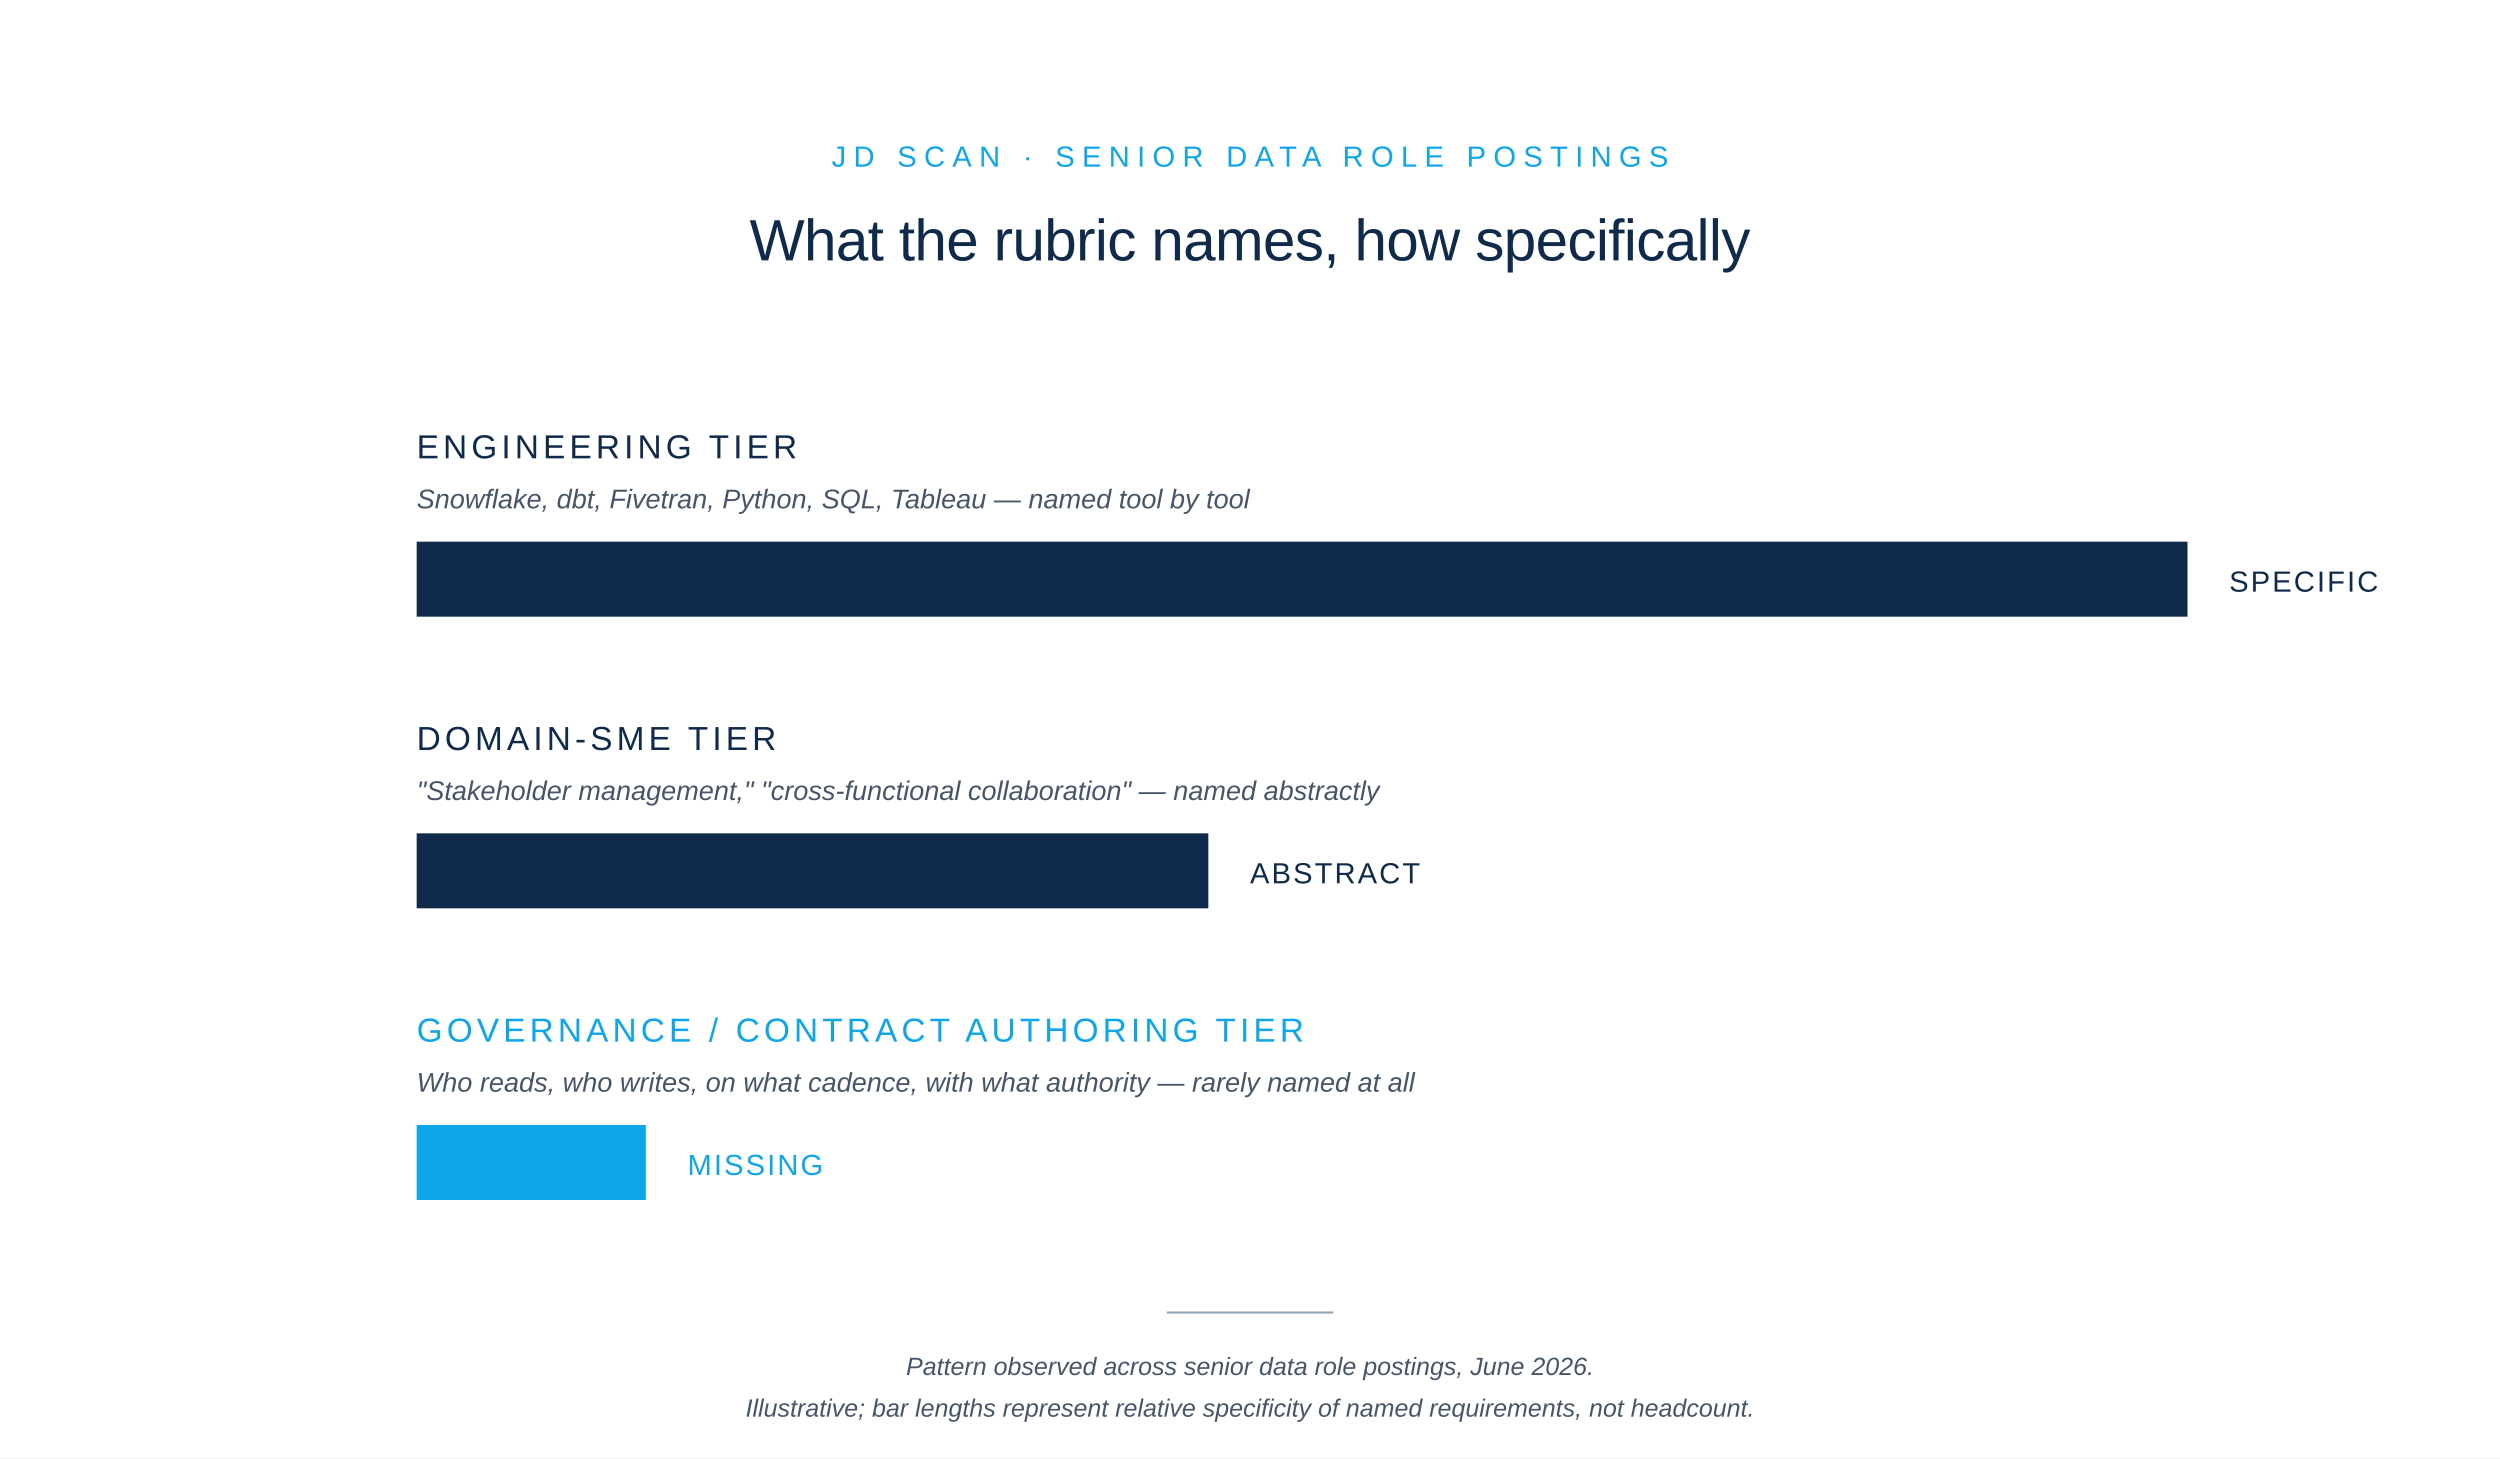
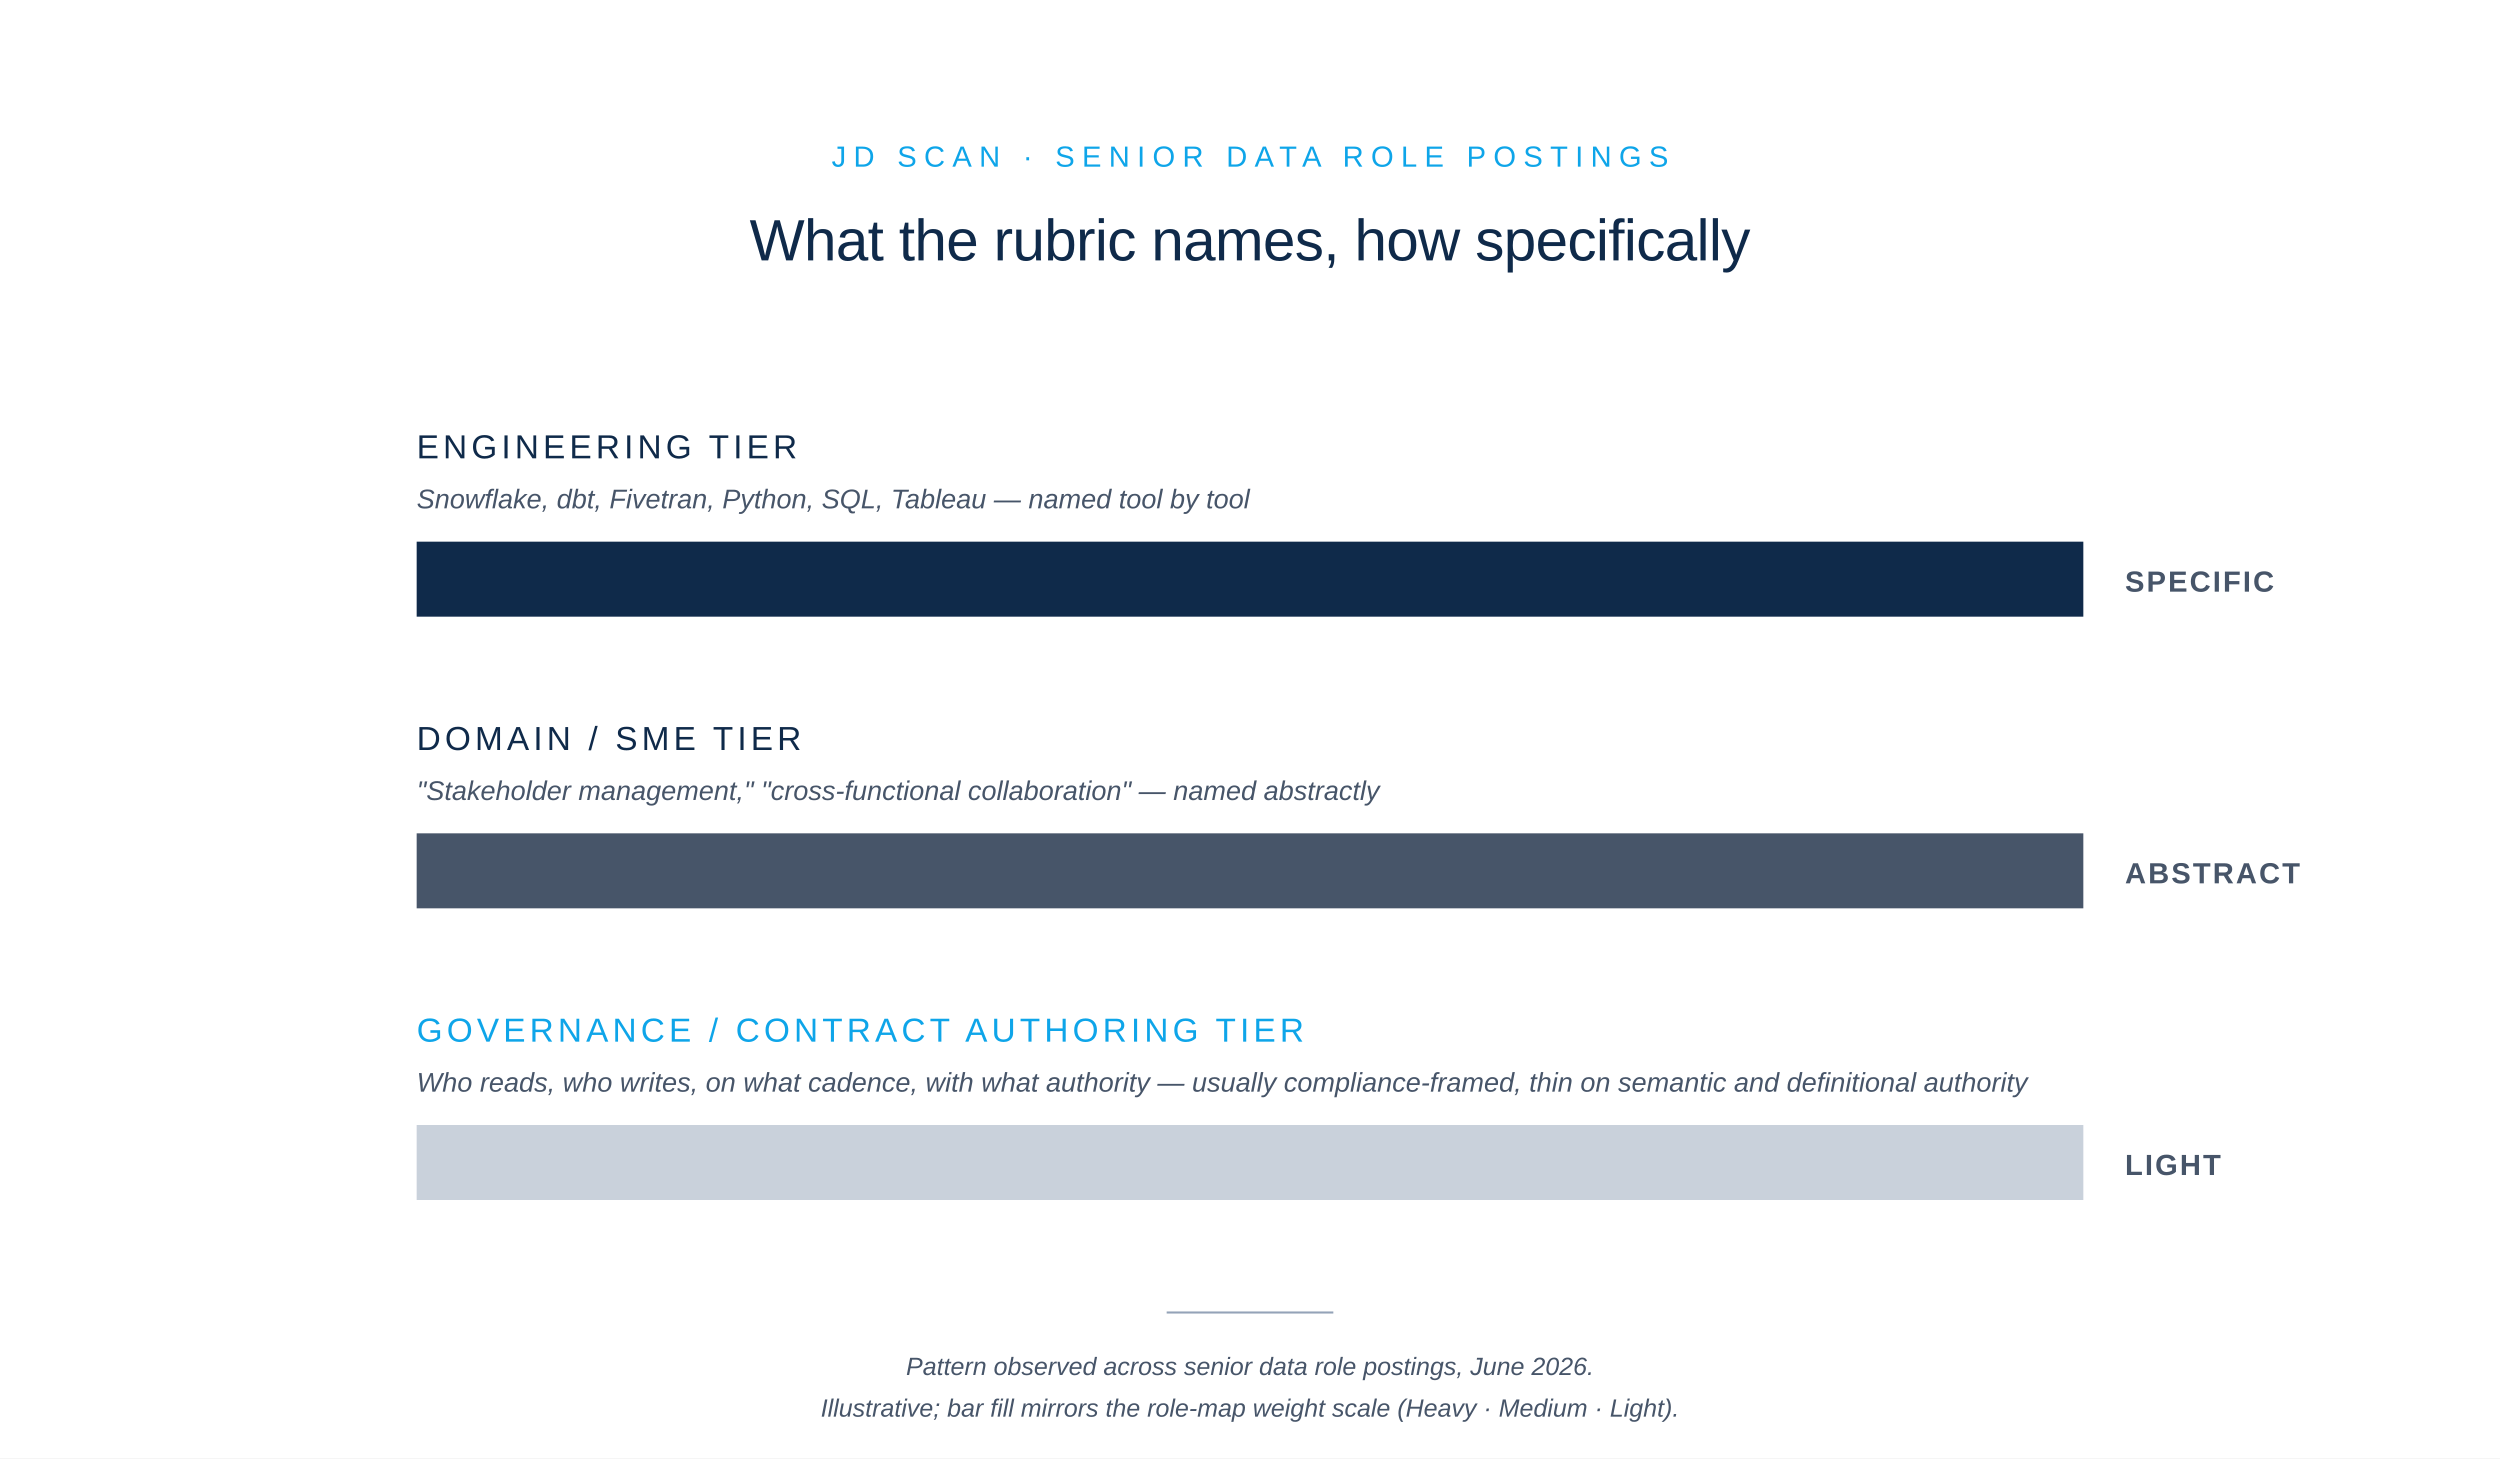
<svg xmlns="http://www.w3.org/2000/svg" viewBox="0 0 1200 700" role="img">
  <rect width="1200" height="700" fill="#FFFFFF" />
  <text x="600" y="80" font-family="-apple-system, BlinkMacSystemFont, 'Helvetica Neue', Arial, sans-serif" font-size="14" font-weight="500" letter-spacing="3.5" fill="#0EA5E9" text-anchor="middle">JD SCAN  ·  SENIOR DATA ROLE POSTINGS</text>
  <text x="600" y="125" font-family="-apple-system, BlinkMacSystemFont, 'Helvetica Neue', Arial, sans-serif" font-size="28" font-weight="500" letter-spacing="-0.3" fill="#0F2A4A" text-anchor="middle">What the rubric names, how specifically</text>
  <g>
    <text x="200" y="220" font-family="-apple-system, BlinkMacSystemFont, 'Helvetica Neue', Arial, sans-serif" font-size="16" font-weight="500" letter-spacing="2" fill="#0F2A4A" text-anchor="start">ENGINEERING TIER</text>
    <text x="200" y="244" font-family="-apple-system, BlinkMacSystemFont, 'Helvetica Neue', Arial, sans-serif" font-size="13" font-style="italic" fill="#475569" text-anchor="start">Snowflake, dbt, Fivetran, Python, SQL, Tableau — named tool by tool</text>
-     <rect x="200" y="260" width="850" height="36" fill="#0F2A4A" />
-     <text x="1070" y="284" font-family="-apple-system, BlinkMacSystemFont, 'Helvetica Neue', Arial, sans-serif" font-size="14" font-weight="500" letter-spacing="1" fill="#0F2A4A" text-anchor="start">SPECIFIC</text>
+     <rect x="200" y="260" width="800" height="36" fill="#0F2A4A" />
+     <text x="1020" y="284" font-family="-apple-system, BlinkMacSystemFont, 'Helvetica Neue', Arial, sans-serif" font-size="14" font-weight="600" letter-spacing="1" fill="#475569" text-anchor="start">SPECIFIC</text>
  </g>
  <g>
-     <text x="200" y="360" font-family="-apple-system, BlinkMacSystemFont, 'Helvetica Neue', Arial, sans-serif" font-size="16" font-weight="500" letter-spacing="2" fill="#0F2A4A" text-anchor="start">DOMAIN-SME TIER</text>
+     <text x="200" y="360" font-family="-apple-system, BlinkMacSystemFont, 'Helvetica Neue', Arial, sans-serif" font-size="16" font-weight="500" letter-spacing="2" fill="#0F2A4A" text-anchor="start">DOMAIN / SME TIER</text>
    <text x="200" y="384" font-family="-apple-system, BlinkMacSystemFont, 'Helvetica Neue', Arial, sans-serif" font-size="13" font-style="italic" fill="#475569" text-anchor="start">"Stakeholder management," "cross-functional collaboration" — named abstractly</text>
-     <rect x="200" y="400" width="380" height="36" fill="#0F2A4A" />
-     <text x="600" y="424" font-family="-apple-system, BlinkMacSystemFont, 'Helvetica Neue', Arial, sans-serif" font-size="14" font-weight="500" letter-spacing="1" fill="#0F2A4A" text-anchor="start">ABSTRACT</text>
+     <rect x="200" y="400" width="800" height="36" fill="#475569" />
+     <text x="1020" y="424" font-family="-apple-system, BlinkMacSystemFont, 'Helvetica Neue', Arial, sans-serif" font-size="14" font-weight="600" letter-spacing="1" fill="#475569" text-anchor="start">ABSTRACT</text>
  </g>
  <g>
    <text x="200" y="500" font-family="-apple-system, BlinkMacSystemFont, 'Helvetica Neue', Arial, sans-serif" font-size="16" font-weight="500" letter-spacing="2" fill="#0EA5E9" text-anchor="start">GOVERNANCE / CONTRACT AUTHORING TIER</text>
-     <text x="200" y="524" font-family="-apple-system, BlinkMacSystemFont, 'Helvetica Neue', Arial, sans-serif" font-size="13" font-style="italic" fill="#475569" text-anchor="start">Who reads, who writes, on what cadence, with what authority — rarely named at all</text>
-     <rect x="200" y="540" width="110" height="36" fill="#0EA5E9" />
-     <text x="330" y="564" font-family="-apple-system, BlinkMacSystemFont, 'Helvetica Neue', Arial, sans-serif" font-size="14" font-weight="500" letter-spacing="1" fill="#0EA5E9" text-anchor="start">MISSING</text>
+     <text x="200" y="524" font-family="-apple-system, BlinkMacSystemFont, 'Helvetica Neue', Arial, sans-serif" font-size="13" font-style="italic" fill="#475569" text-anchor="start">Who reads, who writes, on what cadence, with what authority — usually compliance-framed, thin on semantic and definitional authority</text>
+     <rect x="200" y="540" width="800" height="36" fill="#94A3B8" opacity="0.5" />
+     <text x="1020" y="564" font-family="-apple-system, BlinkMacSystemFont, 'Helvetica Neue', Arial, sans-serif" font-size="14" font-weight="600" letter-spacing="1" fill="#475569" text-anchor="start">LIGHT</text>
  </g>
  <line x1="560" y1="630" x2="640" y2="630" stroke="#94A3B8" stroke-width="1" />
  <text x="600" y="660" font-family="-apple-system, BlinkMacSystemFont, 'Helvetica Neue', Arial, sans-serif" font-size="12" font-style="italic" fill="#475569" text-anchor="middle">Pattern observed across senior data role postings, June 2026.</text>
-   <text x="600" y="680" font-family="-apple-system, BlinkMacSystemFont, 'Helvetica Neue', Arial, sans-serif" font-size="12" font-style="italic" fill="#475569" text-anchor="middle">Illustrative; bar lengths represent relative specificity of named requirements, not headcount.</text>
+   <text x="600" y="680" font-family="-apple-system, BlinkMacSystemFont, 'Helvetica Neue', Arial, sans-serif" font-size="12" font-style="italic" fill="#475569" text-anchor="middle">Illustrative; bar fill mirrors the role-map weight scale (Heavy · Medium · Light).</text>
</svg>
